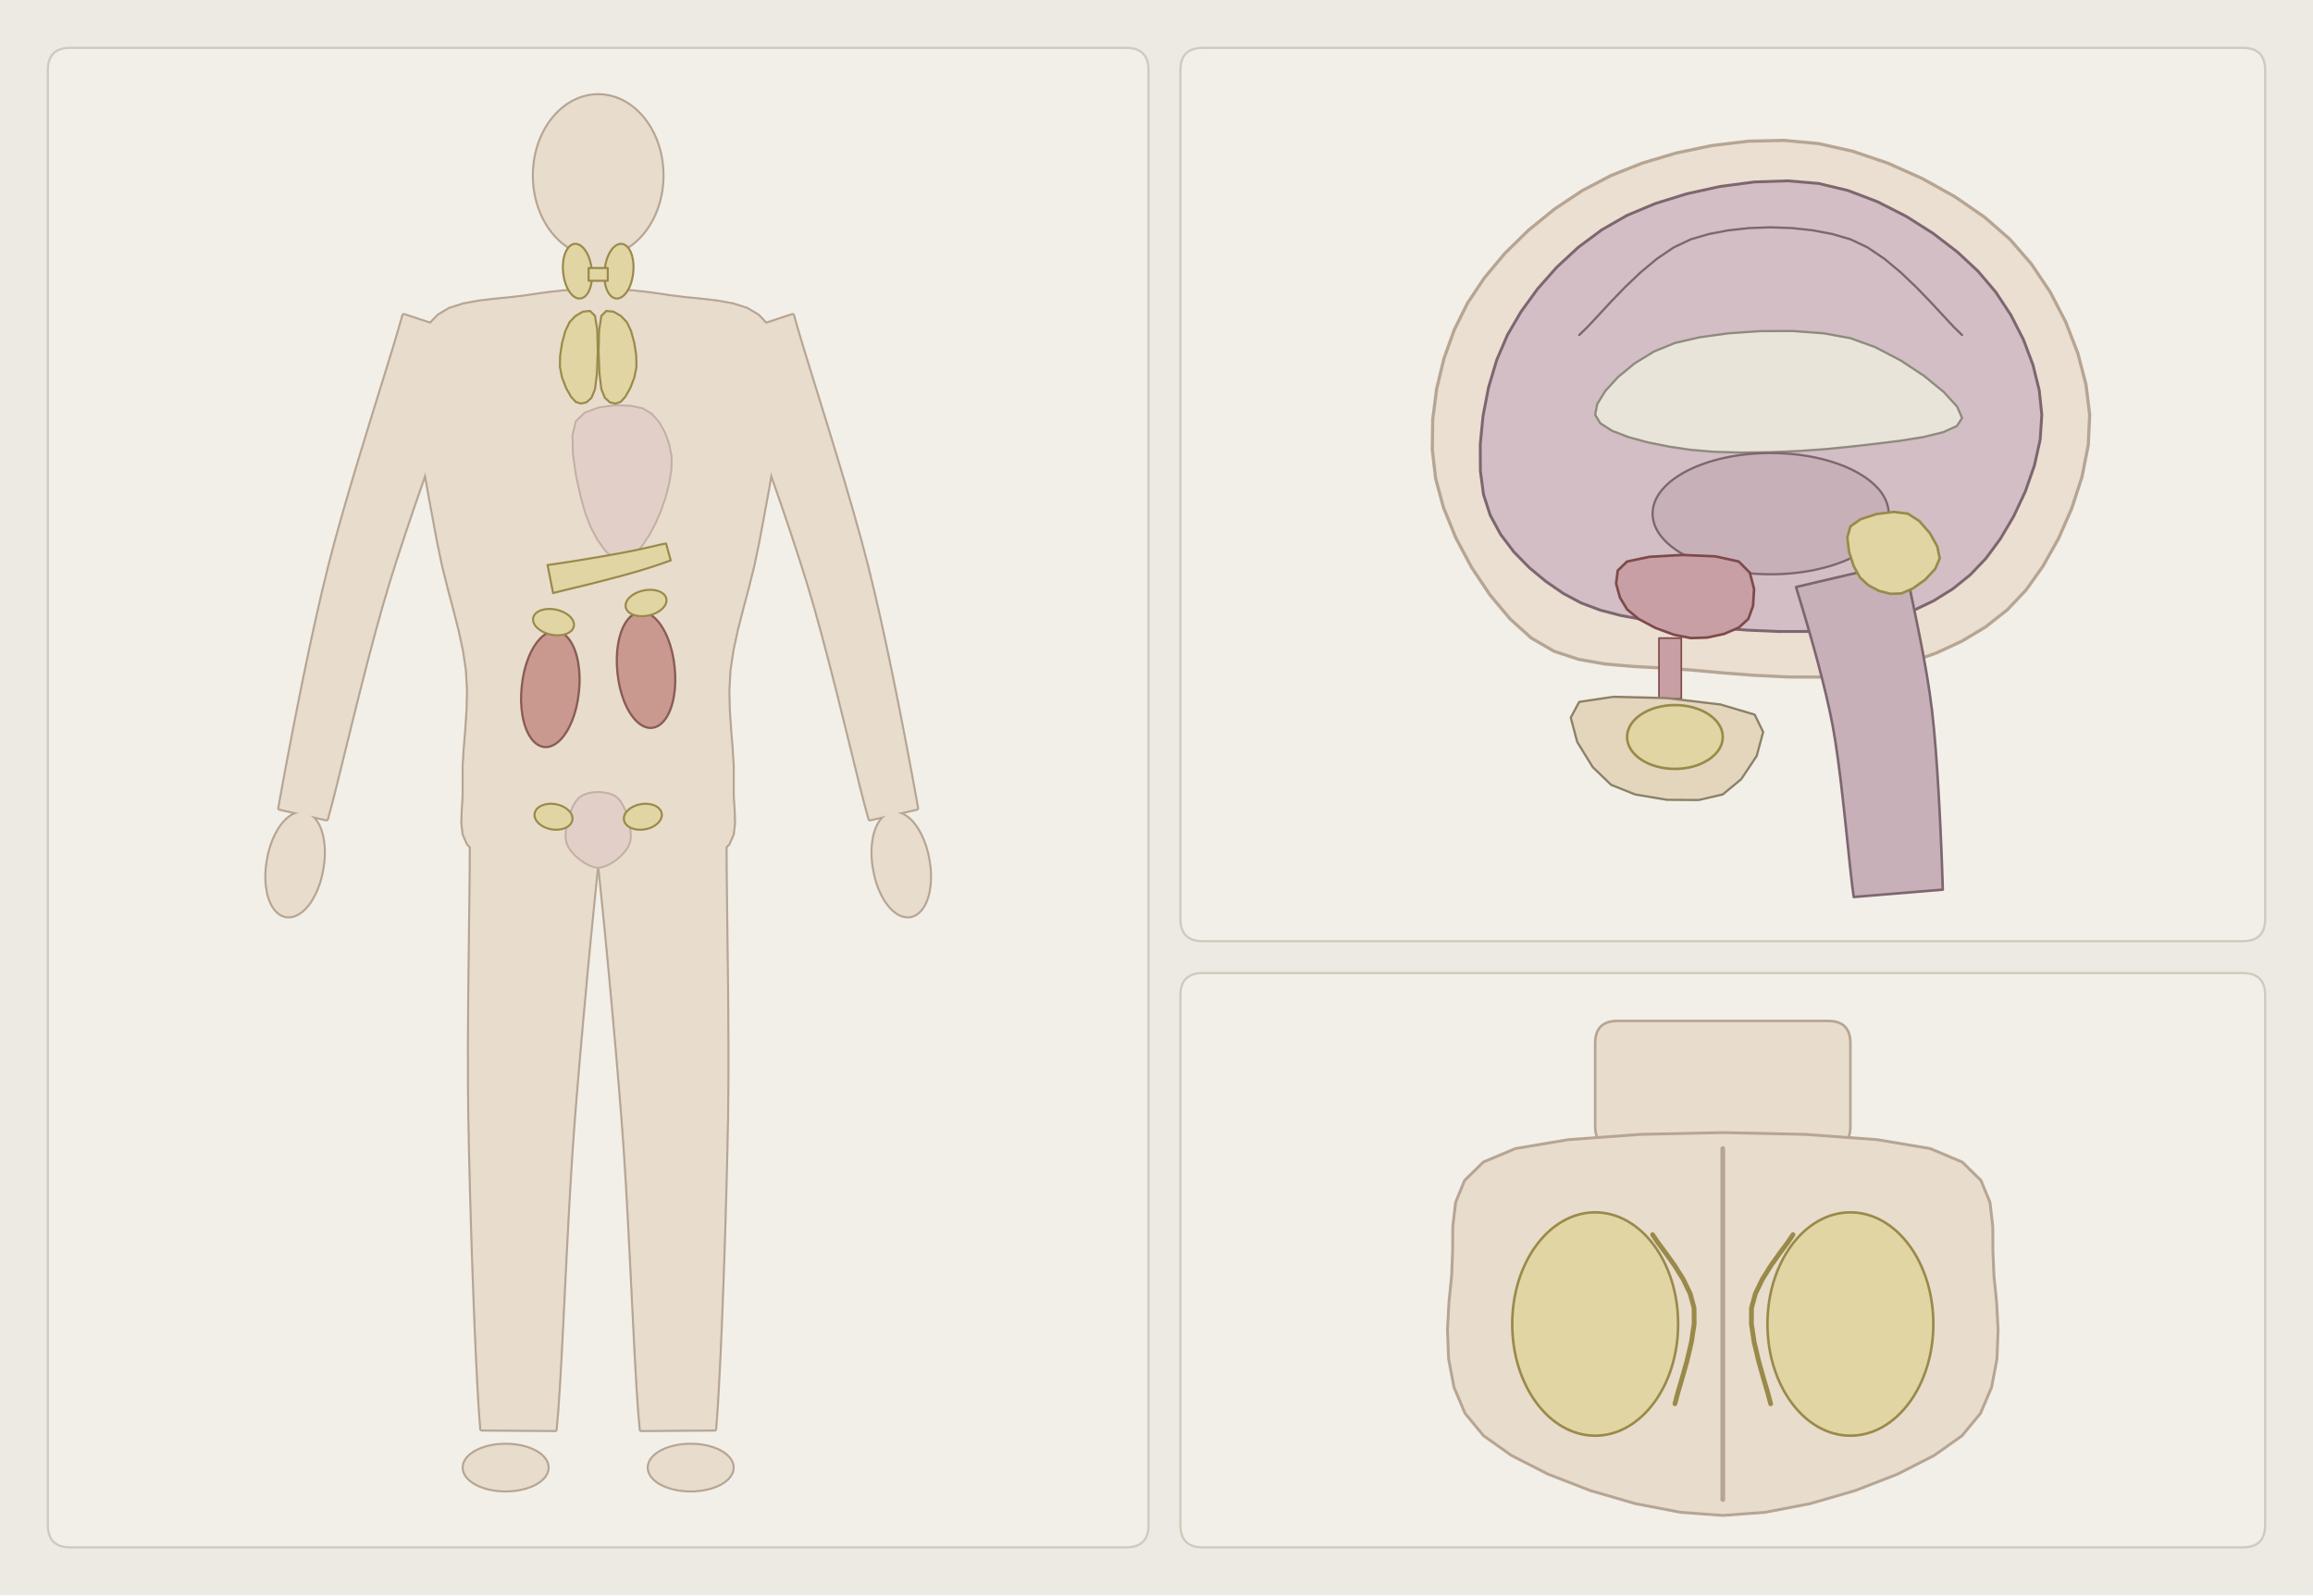
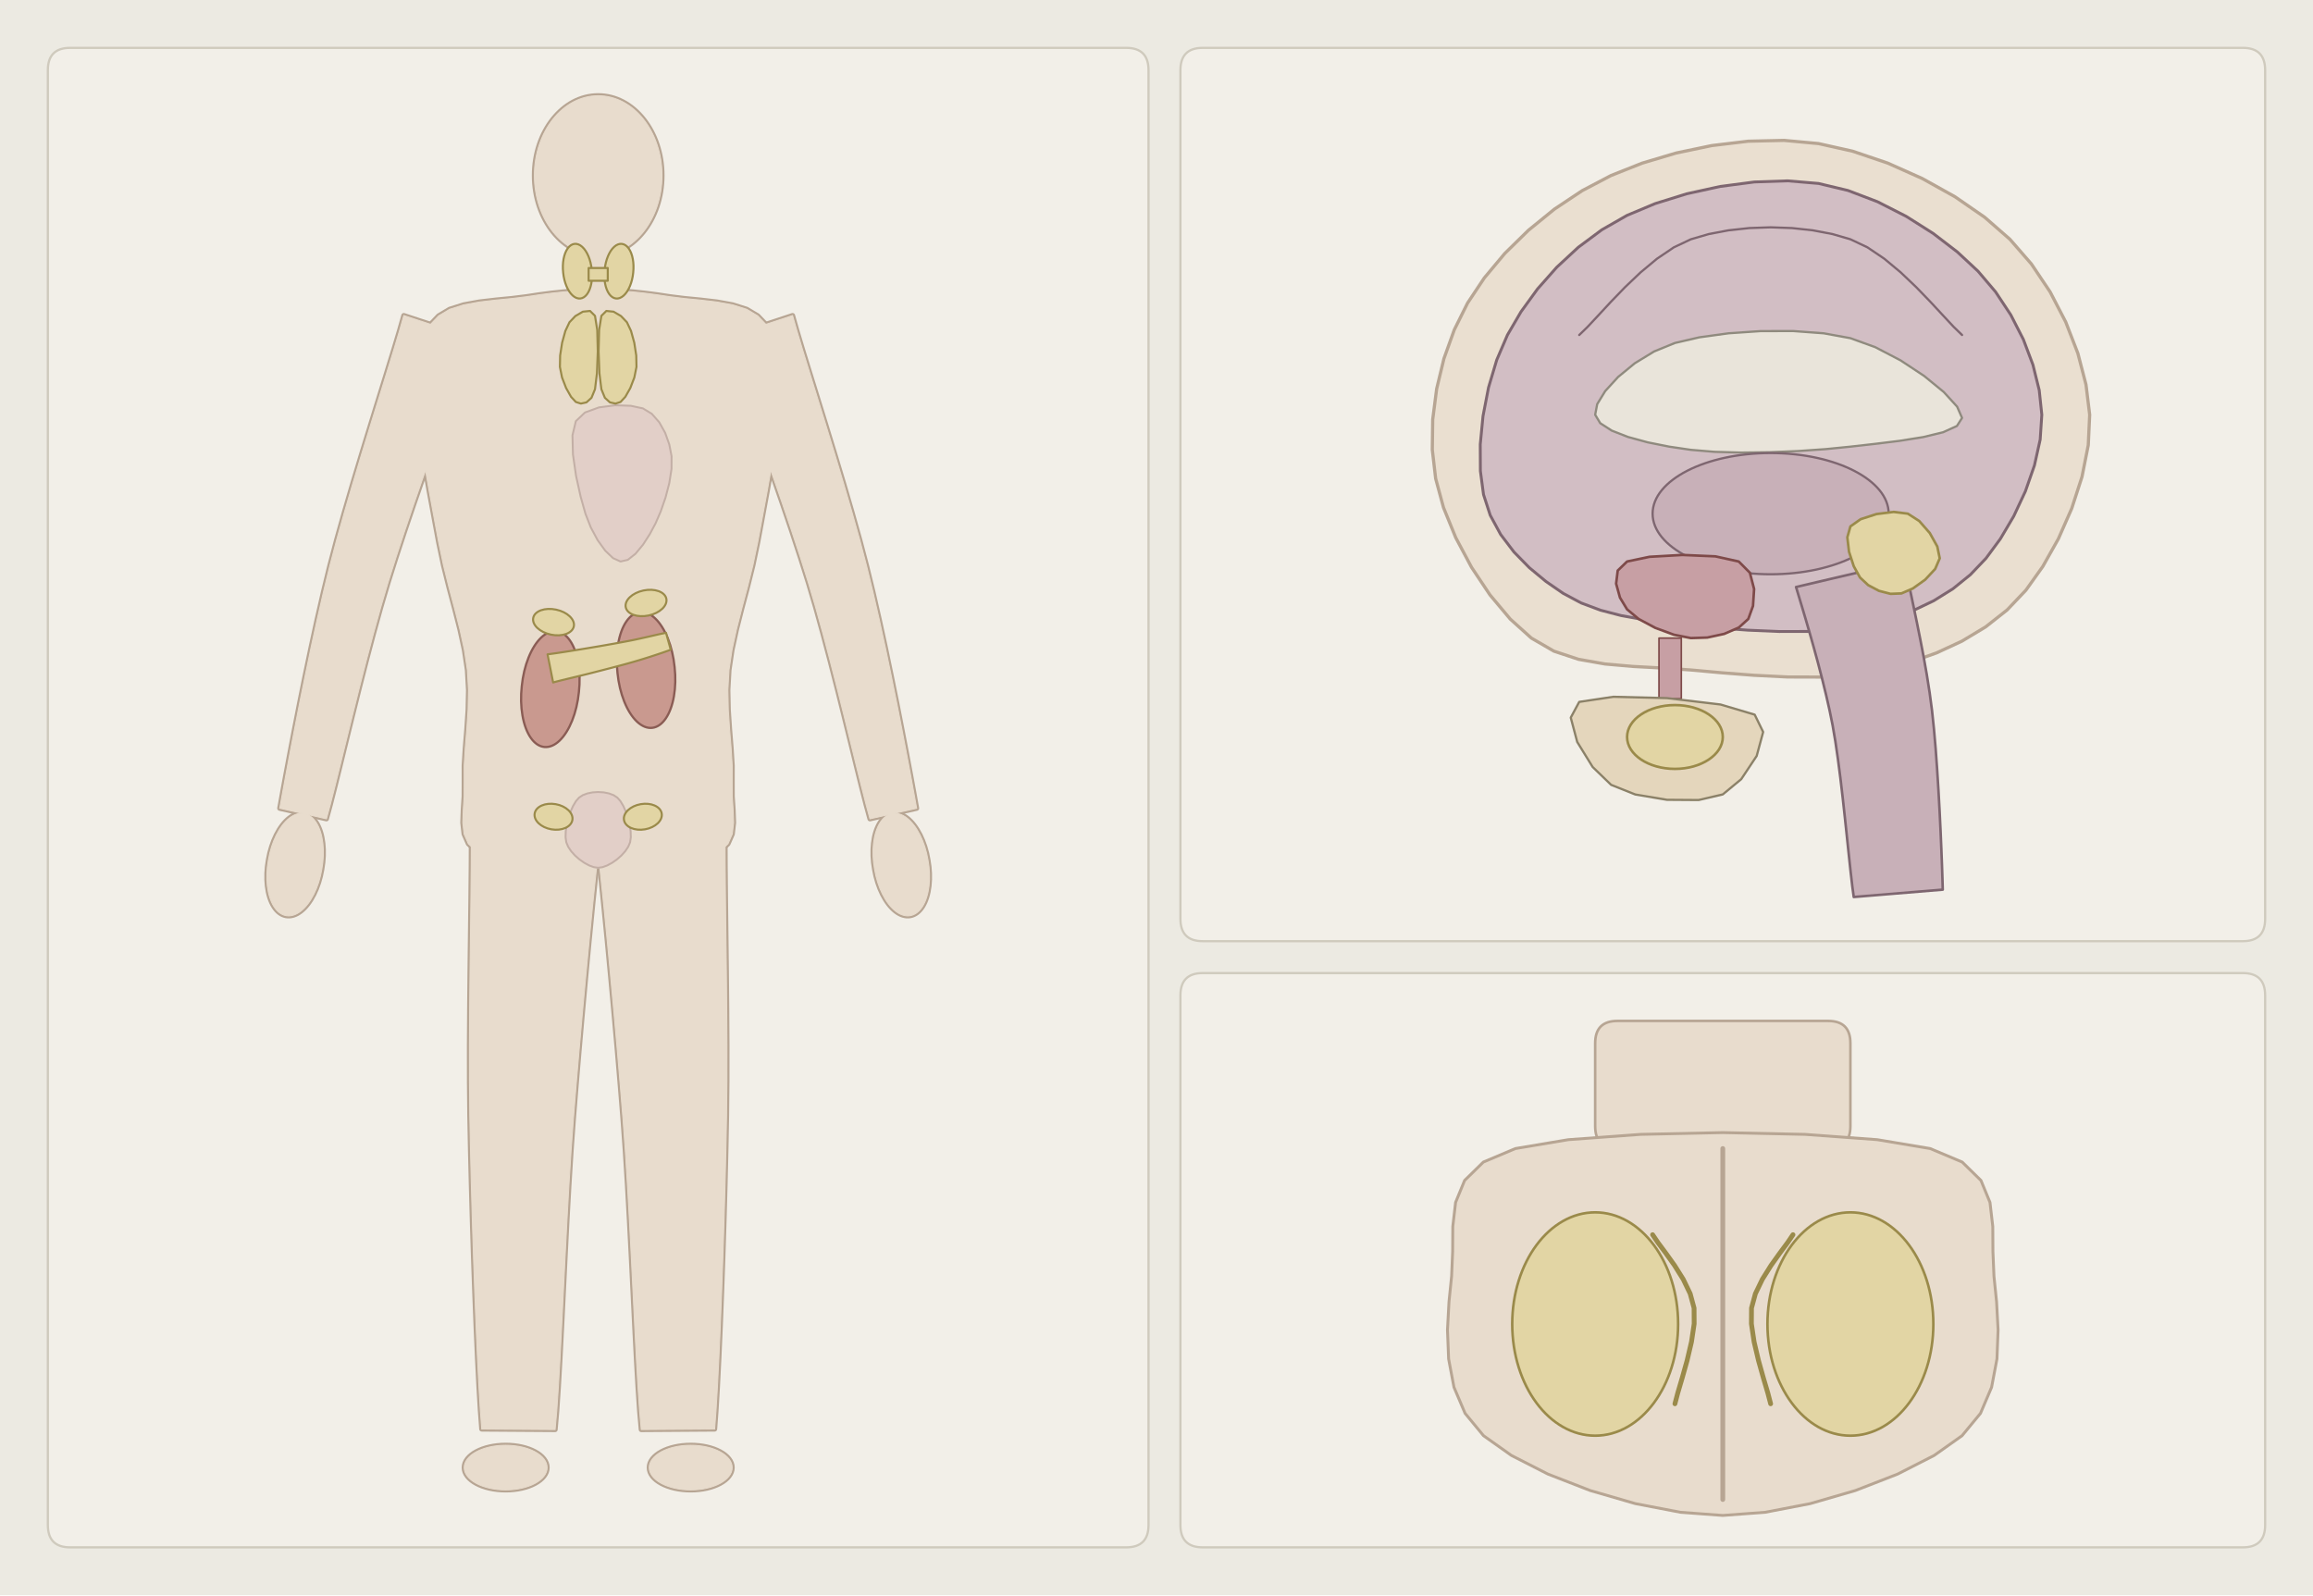
<svg xmlns="http://www.w3.org/2000/svg" viewBox="0 0 1450 1000" width="1450" height="1000">
  <rect width="1450" height="1000" fill="#ECEAE2" />
  <path d="M44 30H706Q720 30 720 44V956Q720 970 706 970H44Q30 970 30 956V44Q30 30 44 30Z" fill="#F2EFE8" stroke="#CFCABD" stroke-width="1.4" />
  <path d="M754 30H1406Q1420 30 1420 44V576Q1420 590 1406 590H754Q740 590 740 576V44Q740 30 754 30Z" fill="#F2EFE8" stroke="#CFCABD" stroke-width="1.4" />
  <path d="M754 610H1406Q1420 610 1420 624V956Q1420 970 1406 970H754Q740 970 740 956V624Q740 610 754 610Z" fill="#F2EFE8" stroke="#CFCABD" stroke-width="1.4" />
  <g transform="translate(375 60) scale(1)">
    <g fill="#B7A593" stroke="#B7A593" stroke-width="3.2" stroke-linejoin="round">
      <path d="M-40 50A40 50 0 1 0 40 50A40 50 0 1 0 -40 50Z" />
      <path d="M-18 90L-18 93.2L-18 97.6L-18 102.9L-18 108.8L-18 115L-18 121.2L-18 127.1L-18 132.4L-18 136.8L-18 140L18 140L18 136.8L18 132.4L18 127.1L18 121.2L18 115L18 108.8L18 102.9L18 97.6L18 93.2L18 90Z" />
      <path d="M0 122L7.38 122.11L14.63 122.44L21.88 123L29.26 123.78L36.92 124.78L45 126L54.06 127.13L64.11 128.11L74.44 129.31L84.33 131.11L93.09 133.88L100 138L105.03 143.25L108.74 149.3L111.31 156.31L112.93 164.48L113.76 173.98L114 185L113.33 198.23L111.56 213.67L109 230.44L106 247.67L102.89 264.48L100 280L97 294.32L93.56 308.15L90 321.56L86.67 334.63L83.89 347.42L82 360L81.29 372.55L81.56 385.04L82.38 397.25L83.33 408.96L84.01 419.95L84 430L84.03 439.23L84.59 447.85L84.88 455.75L84.07 462.81L81.38 468.94L76 474L67.27 477.87L55.7 480.59L42.25 482.38L27.85 483.41L13.45 483.88L0 484L-13.45 483.88L-27.85 483.41L-42.25 482.38L-55.7 480.59L-67.27 477.87L-76 474L-81.38 468.94L-84.07 462.81L-84.87 455.75L-84.59 447.85L-84.03 439.23L-84 430L-84.01 419.95L-83.33 408.96L-82.37 397.25L-81.56 385.04L-81.29 372.55L-82 360L-83.89 347.42L-86.67 334.63L-90 321.56L-93.56 308.15L-97 294.32L-100 280L-102.89 264.48L-106 247.67L-109 230.44L-111.56 213.67L-113.33 198.23L-114 185L-113.76 173.98L-112.93 164.48L-111.31 156.31L-108.74 149.3L-105.03 143.25L-100 138L-93.09 133.88L-84.33 131.11L-74.44 129.31L-64.11 128.11L-54.06 127.13L-45 126L-36.92 124.78L-29.26 123.78L-21.87 123L-14.63 122.44L-7.38 122.11Z" />
      <path d="M-121.85 137.81L-124.49 147.11L-128.08 159.08L-132.46 173.3L-137.41 189.28L-142.74 206.51L-148.26 224.52L-153.77 242.84L-159.07 260.98L-163.98 278.49L-168.3 294.9L-172.26 311.19L-176.19 328.36L-180.03 346L-183.72 363.68L-187.22 380.98L-190.45 397.48L-193.37 412.73L-195.92 426.31L-198.02 437.75L-199.63 446.69L-170.37 453.31L-167.95 444.44L-165.04 433.05L-161.72 419.63L-158.03 404.6L-154.03 388.39L-149.8 371.44L-145.38 354.19L-140.85 337.08L-136.27 320.56L-131.7 305.1L-126.78 289.52L-121.25 272.7L-115.29 255.13L-109.1 237.32L-102.88 219.74L-96.83 202.88L-91.14 187.23L-86 173.24L-81.6 161.38L-78.15 152.19Z" />
      <path d="M-206.74 479.05A17 32 10 1 0 -173.26 484.95A17 32 10 1 0 -206.74 479.05Z" />
      <path d="M-79.94 437.78L-79.62 449.68L-79.52 465.01L-79.6 483.22L-79.8 503.67L-80.07 525.74L-80.35 548.81L-80.58 572.28L-80.72 595.53L-80.7 617.98L-80.49 639.02L-80.08 659.94L-79.54 682.1L-78.9 704.92L-78.17 727.86L-77.37 750.34L-76.53 771.79L-75.65 791.64L-74.76 809.32L-73.87 824.23L-73 835.84L-27 836.16L-25.97 824.49L-24.96 809.5L-23.95 791.82L-22.93 772.02L-21.88 750.66L-20.77 728.33L-19.6 705.61L-18.35 683.08L-16.99 661.34L-15.51 640.98L-13.85 620.54L-11.99 598.58L-9.96 575.71L-7.84 552.57L-5.68 529.76L-3.52 507.92L-1.43 487.63L0.55 469.52L2.36 454.16L3.94 442.22Z" />
      <path d="M-84 860A26 14 0 1 0 -32 860A26 14 0 1 0 -84 860Z" />
      <path d="M78.15 152.19L81.6 161.38L86 173.24L91.14 187.23L96.83 202.88L102.88 219.74L109.1 237.32L115.29 255.13L121.25 272.7L126.78 289.52L131.7 305.1L136.27 320.56L140.85 337.08L145.38 354.19L149.8 371.44L154.03 388.39L158.03 404.6L161.72 419.63L165.04 433.05L167.95 444.44L170.37 453.31L199.63 446.69L198.02 437.75L195.92 426.31L193.37 412.73L190.45 397.48L187.22 380.98L183.72 363.68L180.03 346L176.19 328.36L172.26 311.19L168.3 294.9L163.98 278.49L159.07 260.98L153.77 242.84L148.26 224.52L142.74 206.51L137.41 189.28L132.46 173.3L128.08 159.08L124.49 147.11L121.85 137.81Z" />
      <path d="M173.26 484.95A17 32 -10 1 0 206.74 479.05A17 32 -10 1 0 173.26 484.95Z" />
      <path d="M-3.94 442.22L-2.36 454.16L-0.55 469.52L1.43 487.63L3.52 507.92L5.68 529.76L7.84 552.57L9.96 575.71L11.99 598.58L13.85 620.54L15.51 640.98L16.99 661.34L18.35 683.08L19.6 705.61L20.77 728.33L21.88 750.66L22.93 772.02L23.95 791.82L24.96 809.5L25.97 824.49L27 836.16L73 835.84L73.87 824.23L74.76 809.32L75.65 791.64L76.53 771.79L77.37 750.34L78.17 727.86L78.9 704.92L79.54 682.1L80.08 659.94L80.49 639.02L80.7 617.98L80.72 595.53L80.58 572.28L80.35 548.81L80.07 525.74L79.8 503.67L79.6 483.22L79.52 465.01L79.62 449.68L79.94 437.78Z" />
      <path d="M32 860A26 14 0 1 0 84 860A26 14 0 1 0 32 860Z" />
    </g>
    <g fill="#E8DCCD" stroke="#E8DCCD" stroke-width="0.6">
      <path d="M-40 50A40 50 0 1 0 40 50A40 50 0 1 0 -40 50Z" />
      <path d="M-18 90L-18 93.2L-18 97.6L-18 102.9L-18 108.8L-18 115L-18 121.2L-18 127.1L-18 132.4L-18 136.8L-18 140L18 140L18 136.8L18 132.4L18 127.1L18 121.2L18 115L18 108.8L18 102.9L18 97.6L18 93.2L18 90Z" />
      <path d="M0 122L7.38 122.11L14.63 122.44L21.88 123L29.26 123.78L36.92 124.78L45 126L54.06 127.13L64.11 128.11L74.44 129.31L84.33 131.11L93.09 133.88L100 138L105.03 143.25L108.74 149.3L111.31 156.31L112.93 164.48L113.76 173.98L114 185L113.33 198.23L111.56 213.67L109 230.44L106 247.67L102.89 264.48L100 280L97 294.32L93.56 308.15L90 321.56L86.67 334.63L83.89 347.42L82 360L81.29 372.55L81.56 385.04L82.38 397.25L83.33 408.96L84.01 419.95L84 430L84.03 439.23L84.59 447.85L84.88 455.75L84.07 462.81L81.38 468.94L76 474L67.27 477.87L55.7 480.59L42.25 482.38L27.85 483.41L13.45 483.88L0 484L-13.45 483.88L-27.85 483.41L-42.25 482.38L-55.7 480.59L-67.27 477.87L-76 474L-81.38 468.94L-84.07 462.81L-84.87 455.75L-84.59 447.85L-84.03 439.23L-84 430L-84.01 419.95L-83.33 408.96L-82.37 397.25L-81.56 385.04L-81.29 372.55L-82 360L-83.89 347.42L-86.67 334.63L-90 321.56L-93.56 308.15L-97 294.32L-100 280L-102.89 264.48L-106 247.67L-109 230.44L-111.56 213.67L-113.33 198.23L-114 185L-113.76 173.98L-112.93 164.48L-111.31 156.31L-108.74 149.3L-105.03 143.25L-100 138L-93.09 133.88L-84.33 131.11L-74.44 129.31L-64.11 128.11L-54.06 127.13L-45 126L-36.92 124.78L-29.26 123.78L-21.87 123L-14.63 122.44L-7.38 122.11Z" />
      <path d="M-121.85 137.81L-124.49 147.11L-128.08 159.08L-132.46 173.3L-137.41 189.28L-142.74 206.51L-148.26 224.52L-153.77 242.84L-159.07 260.98L-163.98 278.49L-168.3 294.9L-172.26 311.19L-176.19 328.36L-180.03 346L-183.72 363.68L-187.22 380.98L-190.45 397.48L-193.37 412.73L-195.92 426.31L-198.02 437.75L-199.63 446.69L-170.37 453.31L-167.95 444.44L-165.04 433.05L-161.72 419.63L-158.03 404.6L-154.03 388.39L-149.8 371.44L-145.38 354.19L-140.85 337.08L-136.27 320.56L-131.7 305.1L-126.78 289.52L-121.25 272.7L-115.29 255.13L-109.1 237.32L-102.88 219.74L-96.83 202.88L-91.14 187.23L-86 173.24L-81.6 161.38L-78.15 152.19Z" />
      <path d="M-206.74 479.05A17 32 10 1 0 -173.26 484.95A17 32 10 1 0 -206.74 479.05Z" />
      <path d="M-79.94 437.78L-79.62 449.68L-79.52 465.01L-79.6 483.22L-79.8 503.67L-80.07 525.74L-80.35 548.81L-80.58 572.28L-80.72 595.53L-80.7 617.98L-80.49 639.02L-80.08 659.94L-79.54 682.1L-78.9 704.92L-78.17 727.86L-77.37 750.34L-76.53 771.79L-75.65 791.64L-74.76 809.32L-73.87 824.23L-73 835.84L-27 836.16L-25.97 824.49L-24.96 809.5L-23.95 791.82L-22.93 772.02L-21.88 750.66L-20.77 728.33L-19.6 705.61L-18.35 683.08L-16.99 661.34L-15.51 640.98L-13.85 620.54L-11.99 598.58L-9.96 575.71L-7.84 552.57L-5.68 529.76L-3.52 507.92L-1.43 487.63L0.55 469.52L2.36 454.16L3.94 442.22Z" />
      <path d="M-84 860A26 14 0 1 0 -32 860A26 14 0 1 0 -84 860Z" />
      <path d="M78.15 152.19L81.6 161.38L86 173.24L91.14 187.23L96.83 202.88L102.88 219.74L109.1 237.32L115.29 255.13L121.25 272.7L126.78 289.52L131.7 305.1L136.27 320.56L140.85 337.08L145.38 354.19L149.8 371.44L154.03 388.39L158.03 404.6L161.72 419.63L165.04 433.05L167.95 444.44L170.37 453.31L199.63 446.69L198.02 437.75L195.92 426.31L193.37 412.73L190.45 397.48L187.22 380.98L183.72 363.68L180.03 346L176.19 328.36L172.26 311.19L168.3 294.9L163.98 278.49L159.07 260.98L153.77 242.84L148.26 224.52L142.74 206.51L137.41 189.28L132.46 173.3L128.08 159.08L124.49 147.11L121.85 137.81Z" />
      <path d="M173.26 484.95A17 32 -10 1 0 206.74 479.05A17 32 -10 1 0 173.26 484.95Z" />
      <path d="M-3.94 442.22L-2.36 454.16L-0.55 469.52L1.43 487.63L3.52 507.92L5.68 529.76L7.84 552.57L9.96 575.71L11.99 598.58L13.85 620.54L15.51 640.98L16.99 661.34L18.35 683.08L19.6 705.61L20.77 728.33L21.88 750.66L22.93 772.02L23.95 791.82L24.96 809.5L25.97 824.49L27 836.16L73 835.84L73.87 824.23L74.76 809.32L75.65 791.64L76.53 771.79L77.37 750.34L78.17 727.86L78.9 704.92L79.54 682.1L80.08 659.94L80.49 639.02L80.7 617.98L80.72 595.53L80.58 572.28L80.35 548.81L80.07 525.74L79.8 503.67L79.6 483.22L79.52 465.01L79.62 449.68L79.94 437.78Z" />
      <path d="M32 860A26 14 0 1 0 84 860A26 14 0 1 0 32 860Z" />
    </g>
    <path d="M-14 204L-8.29 198.59L0.5 195.38L10.62 194.06L20.37 194.37L28 196L33.58 199.38L38.27 204.69L41.97 211.31L44.58 218.62L46 226L45.98 233.92L44.59 242.8L42.21 251.92L39.22 260.56L36 268L32.37 274.82L28.06 281.49L23.38 287.15L18.59 290.94L14 292L9.34 289.9L4.43 285.23L-0.35 278.61L-4.62 270.66L-8 262L-10.99 251.39L-13.86 238.42L-15.82 224.94L-16.13 212.85Z" fill="#E2CFC8" stroke="#C3AFA6" stroke-width="1.2" stroke-linejoin="round" />
    <path d="M-47.9 370.12A18 36 6 1 0 -12.1 373.88A18 36 6 1 0 -47.9 370.12Z" fill="#C9998F" stroke="#8A5C54" stroke-width="1.4" stroke-linejoin="round" />
    <path d="M12.1 361.88A18 36 -6 1 0 47.9 358.12A18 36 -6 1 0 12.1 361.88Z" fill="#C9998F" stroke="#8A5C54" stroke-width="1.4" stroke-linejoin="round" />
    <path d="M-12 440L-9.66 438.47L-6.75 437.38L-3.47 436.72L0 436.5L3.47 436.72L6.75 437.38L9.66 438.47L12 440L13.96 442.24L15.78 445.31L17.4 448.98L18.75 453L19.75 457.15L20.34 461.19L20.45 464.88L20 468L18.84 470.79L16.97 473.59L14.55 476.29L11.75 478.75L8.73 480.87L5.66 482.53L2.69 483.61L0 484L-2.69 483.61L-5.66 482.53L-8.73 480.87L-11.75 478.75L-14.55 476.29L-16.97 473.59L-18.84 470.79L-20 468L-20.45 464.88L-20.34 461.19L-19.75 457.15L-18.75 453L-17.4 448.98L-15.78 445.31L-13.96 442.24Z" fill="#E2CFC8" stroke="#C3AFA6" stroke-width="1.2" stroke-linejoin="round" />
-     <path d="M-28.25 311.83L-26.8 311.42L-24.95 310.94L-22.74 310.39L-20.25 309.78L-17.56 309.13L-14.73 308.45L-11.82 307.75L-8.92 307.05L-6.08 306.35L-3.39 305.67L-0.76 304.99L1.94 304.3L4.68 303.59L7.46 302.87L10.24 302.14L13.02 301.41L15.76 300.67L18.45 299.94L21.06 299.2L23.59 298.47L26.12 297.72L28.71 296.92L31.31 296.11L33.86 295.29L36.33 294.48L38.64 293.71L40.77 292.99L42.65 292.33L44.23 291.77L45.47 291.3L42.53 280.7L41.2 280.95L39.53 281.3L37.58 281.73L35.4 282.23L33.05 282.77L30.57 283.34L28.01 283.91L25.43 284.48L22.88 285.03L20.41 285.53L17.92 286.01L15.33 286.49L12.65 286.99L9.91 287.49L7.13 287.98L4.33 288.47L1.54 288.96L-1.23 289.43L-3.96 289.89L-6.61 290.33L-9.3 290.78L-12.14 291.24L-15.05 291.71L-17.96 292.17L-20.82 292.62L-23.54 293.03L-26.06 293.41L-28.32 293.73L-30.24 293.99L-31.75 294.17Z" fill="#E2D5A4" stroke="#9A8A4A" stroke-width="1.3" stroke-linejoin="round" />
+     <path d="M-28.25 367.83L-26.8 367.42L-24.95 366.94L-22.74 366.39L-20.25 365.78L-17.56 365.13L-14.73 364.45L-11.82 363.75L-8.92 363.05L-6.08 362.35L-3.39 361.67L-0.76 360.99L1.94 360.3L4.68 359.59L7.46 358.87L10.24 358.14L13.02 357.41L15.76 356.67L18.45 355.94L21.06 355.2L23.59 354.47L26.12 353.72L28.71 352.92L31.31 352.11L33.86 351.29L36.33 350.48L38.64 349.71L40.77 348.99L42.65 348.33L44.23 347.77L45.47 347.3L42.53 336.7L41.2 336.95L39.53 337.3L37.58 337.73L35.4 338.23L33.05 338.77L30.57 339.34L28.01 339.91L25.43 340.48L22.88 341.03L20.41 341.53L17.92 342.01L15.33 342.49L12.65 342.99L9.91 343.49L7.13 343.98L4.33 344.47L1.54 344.96L-1.23 345.43L-3.96 345.89L-6.61 346.33L-9.3 346.78L-12.14 347.24L-15.05 347.71L-17.96 348.17L-20.82 348.62L-23.54 349.03L-26.06 349.41L-28.32 349.73L-30.24 349.99L-31.75 350.17Z" fill="#E2D5A4" stroke="#9A8A4A" stroke-width="1.3" stroke-linejoin="round" />
    <path d="M-40.72 327.3A13 8 12 1 0 -15.28 332.7A13 8 12 1 0 -40.72 327.3Z" fill="#E2D5A4" stroke="#9A8A4A" stroke-width="1.3" stroke-linejoin="round" />
    <path d="M17.28 320.7A13 8 -12 1 0 42.72 315.3A13 8 -12 1 0 17.28 320.7Z" fill="#E2D5A4" stroke="#9A8A4A" stroke-width="1.3" stroke-linejoin="round" />
    <path d="M-18 142L-14.33 138.14L-9.62 135.38L-5.11 134.92L-2 138L-0.59 146.88L-0.25 160.25L-0.78 174L-2 184L-4.2 189.38L-7.37 192.25L-10.86 193L-14 192L-17.02 188.75L-20.12 183.25L-22.67 176.63L-24 170L-23.86 162.86L-22.62 154.88L-20.58 147.45Z" fill="#E2D5A4" stroke="#9A8A4A" stroke-width="1.3" stroke-linejoin="round" />
    <path d="M18 142L14.33 138.14L9.63 135.38L5.11 134.92L2 138L0.59 146.88L0.25 160.25L0.78 174L2 184L4.2 189.38L7.38 192.25L10.86 193L14 192L17.02 188.75L20.13 183.25L22.67 176.63L24 170L23.86 162.86L22.63 154.88L20.58 147.45Z" fill="#E2D5A4" stroke="#9A8A4A" stroke-width="1.3" stroke-linejoin="round" />
    <path d="M-21.95 110.94A9 17 -6 1 0 -4.05 109.06A9 17 -6 1 0 -21.95 110.94Z" fill="#E2D5A4" stroke="#9A8A4A" stroke-width="1.3" stroke-linejoin="round" />
    <path d="M4.05 109.06A9 17 6 1 0 21.95 110.94A9 17 6 1 0 4.05 109.06Z" fill="#E2D5A4" stroke="#9A8A4A" stroke-width="1.3" stroke-linejoin="round" />
    <path d="M-6 108L6 108L6 116L-6 116Z" fill="#E2D5A4" stroke="#9A8A4A" stroke-width="1.3" stroke-linejoin="round" />
    <path d="M-39.82 449.92A12 8 10 1 0 -16.18 454.08A12 8 10 1 0 -39.82 449.92Z" fill="#E2D5A4" stroke="#9A8A4A" stroke-width="1.3" stroke-linejoin="round" />
    <path d="M16.18 454.08A12 8 -10 1 0 39.82 449.92A12 8 -10 1 0 16.18 454.08Z" fill="#E2D5A4" stroke="#9A8A4A" stroke-width="1.3" stroke-linejoin="round" />
  </g>
  <path d="M900 300L897.89 281.9L898.15 262.96L900.63 243.75L905.19 224.81L911.69 206.71L920 190L930.49 174.24L943.33 158.89L958.13 144.38L974.44 131.11L991.88 119.51L1010 110L1029.47 102.27L1050.74 95.93L1073.13 91.25L1095.93 88.52L1118.45 88.01L1140 90L1161.39 94.79L1183.33 102.22L1205 111.88L1225.56 123.33L1244.17 136.18L1260 150L1273.43 165.44L1285.19 182.96L1295 201.88L1302.59 221.48L1307.69 241.09L1310 260L1309.12 279.03L1305.19 298.89L1298.75 318.75L1290.37 337.78L1280.6 355.14L1270 370L1258.24 382.38L1244.81 392.96L1230 401.88L1214.07 409.26L1197.31 415.25L1180 420L1161.5 423.13L1141.48 424.44L1120.63 424.38L1099.63 423.33L1079.19 421.74L1060 420L1041.71 418.75L1023.7 417.78L1006.25 416.25L989.63 413.33L974.12 408.19L960 400L946.76 388.08L934.07 372.96L922.5 355.63L912.59 337.04L904.91 318.17Z" fill="#EADFD0" stroke="#B7A593" stroke-width="2" stroke-linejoin="round" />
  <path d="M930 310L928.04 295.24L927.96 278.56L929.69 260.81L933.15 242.89L938.28 225.66L945 210L953.51 195.42L963.89 181.11L975.94 167.5L989.44 155L1004.2 144.03L1020 135L1037.63 127.62L1057.41 121.48L1078.44 116.88L1099.81 114.07L1120.64 113.36L1140 115L1158.52 119.42L1177.04 126.48L1195 135.63L1211.85 146.3L1227.04 157.94L1240 170L1251.01 182.97L1260.56 197.41L1268.44 212.81L1274.44 228.7L1278.37 244.59L1280 260L1278.97 275.56L1275.37 291.78L1269.69 308L1262.41 323.56L1254.02 337.78L1245 350L1235.22 360.26L1224.26 369.11L1212.19 376.63L1199.07 382.89L1184.99 387.99L1170 392L1153.34 394.66L1134.81 395.85L1115.31 395.88L1095.74 395.04L1077 393.64L1060 392L1044.58 390.31L1030 388.37L1016.25 385.88L1003.33 382.52L991.25 378L980 372L969.18 364.54L958.7 355.85L949.06 346L940.74 335.04L934.22 323.02Z" fill="#D2BEC4" stroke="#7E6670" stroke-width="1.8" stroke-linejoin="round" />
  <path d="M990 210L995.2 204.96L1001.88 197.81L1009.8 189.26L1018.75 180L1028.48 170.74L1038.75 162.19L1049.34 155.04L1060 150L1071.27 146.72L1083.59 144.38L1096.62 142.97L1110 142.5L1123.38 142.97L1136.41 144.38L1148.73 146.72L1160 150L1170.66 155.04L1181.25 162.19L1191.52 170.74L1201.25 180L1210.2 189.26L1218.13 197.81L1224.8 204.96L1230 210" fill="none" stroke="#7E6670" stroke-width="1.4" stroke-linecap="round" stroke-linejoin="round" />
  <path d="M1000 260L1001.27 253.34L1006.3 245.15L1014.38 236.31L1024.81 227.74L1036.92 220.34L1050 215L1065.32 211.46L1083.7 208.93L1103.75 207.56L1124.07 207.52L1143.29 208.95L1160 212L1175.6 217.64L1191.48 225.93L1206.25 235.69L1218.52 245.74L1226.9 254.91L1230 262L1226.78 267.04L1218.15 270.96L1205.63 274L1190.74 276.37L1175.02 278.3L1160 280L1144.61 281.54L1127.41 282.74L1109.38 283.5L1091.48 283.7L1074.7 283.24L1060 282L1046.41 279.99L1032.96 277.3L1020.63 273.94L1010.37 269.93L1003.17 265.28Z" fill="#E9E4DA" stroke="#8F8A7E" stroke-width="1.4" stroke-linejoin="round" />
  <path d="M1036 322A74 38 0 1 0 1184 322A74 38 0 1 0 1036 322Z" fill="#C8B0B8" stroke="#7E6670" stroke-width="1.4" stroke-linejoin="round" />
  <path d="M1125.92 367.99L1127.55 373.4L1129.6 380.21L1131.91 387.99L1134.42 396.6L1137.04 405.88L1139.7 415.61L1142.29 425.59L1144.74 435.58L1146.96 445.35L1148.85 454.67L1150.54 464.54L1152.17 475.76L1153.74 487.86L1155.21 500.41L1156.59 512.99L1157.88 525.17L1159.08 536.59L1160.18 546.84L1161.19 555.58L1162.1 562.31L1217.9 557.69L1217.71 551.15L1217.42 542.6L1217.02 532.32L1216.52 520.75L1215.91 508.26L1215.19 495.27L1214.36 482.13L1213.43 469.2L1212.36 456.83L1211.15 445.33L1209.67 434.22L1207.9 422.98L1205.92 411.8L1203.82 400.87L1201.71 390.37L1199.66 380.52L1197.78 371.52L1196.16 363.63L1194.92 357.13L1194.08 352.01Z" fill="#C8B0B8" stroke="#7E6670" stroke-width="1.6" stroke-linejoin="round" />
  <path d="M1020 352L1034.08 349.05L1054.63 347.88L1075.36 348.77L1090 352L1096.98 359.03L1099.63 369.25L1098.95 379.84L1096 388L1090.05 393.39L1080.88 397.38L1070.27 399.67L1060 400L1049.34 397.89L1037.75 393.63L1027.28 388.05L1020 382L1015.55 374.64L1013.13 365.88L1014.14 357.67Z" fill="#C79FA4" stroke="#7E4A49" stroke-width="1.6" stroke-linejoin="round" />
  <path d="M1040 400L1054 400L1054 438L1040 438Z" fill="#C79FA4" stroke="#7E4A49" stroke-width="1" stroke-linejoin="round" />
  <path d="M990 440L984.69 449.86L988.75 465.13L998.44 480.83L1010 492L1025.16 498.05L1045 501.38L1064.84 501.52L1080 498L1091.56 488.45L1101.25 473.88L1105.31 458.86L1100 448L1078.59 441.64L1045 437.63L1011.41 436.8Z" fill="#E4D6BC" stroke="#8B8168" stroke-width="1.4" stroke-linejoin="round" />
  <path d="M1020 462A30 20 0 1 0 1080 462A30 20 0 1 0 1020 462Z" fill="#E2D5A4" stroke="#9A8A4A" stroke-width="1.6" stroke-linejoin="round" />
  <path d="M1160 330L1166.42 325.47L1176.38 322.25L1187.14 320.91L1196 322L1203.16 326.61L1209.75 334.13L1214.47 342.58L1216 350L1213.14 356.67L1206.88 363.38L1199.17 368.89L1192 372L1185.17 372.27L1177.88 370.38L1171.14 366.8L1166 362L1162.11 354.98L1159.13 345.88L1158.08 336.83Z" fill="#E2D5A4" stroke="#9A8A4A" stroke-width="1.6" stroke-linejoin="round" />
  <path d="M1014 640H1146Q1160 640 1160 654V706Q1160 720 1146 720H1014Q1000 720 1000 706V654Q1000 640 1014 640Z" fill="#E8DCCD" stroke="#B7A593" stroke-width="1.6" stroke-linejoin="round" />
  <path d="M950 720L983.15 714.44L1028.52 711.11L1080 710L1131.48 711.11L1176.85 714.44L1210 720L1230.09 728.47L1241.85 740L1247.5 753.75L1249.26 768.89L1249.35 784.58L1250 800L1251.64 816.09L1252.59 833.7L1251.88 851.88L1248.52 869.63L1241.55 886L1230 900L1212.52 912.38L1189.63 924.07L1163.13 934.38L1134.81 942.59L1106.5 948.03L1080 950L1053.5 948.03L1025.19 942.59L996.88 934.38L970.37 924.07L947.48 912.38L930 900L918.45 886L911.48 869.63L908.13 851.88L907.41 833.7L908.36 816.09L910 800L910.65 784.58L910.74 768.89L912.5 753.75L918.15 740L929.91 728.47Z" fill="#E8DCCD" stroke="#B7A593" stroke-width="1.8" stroke-linejoin="round" />
  <path d="M1080 720L1080 940" fill="none" stroke="#B7A593" stroke-width="3" stroke-linecap="round" stroke-linejoin="round" />
  <path d="M948 830A52 70 0 1 0 1052 830A52 70 0 1 0 948 830Z" fill="#E2D5A4" stroke="#9A8A4A" stroke-width="1.6" stroke-linejoin="round" />
  <path d="M1036 774L1039.27 778.84L1044.15 785.41L1049.75 793.25L1055.19 801.93L1059.56 810.99L1062 820L1062.06 829.88L1060.37 841.19L1057.63 852.88L1054.52 863.93L1051.75 873.31L1050 880" fill="none" stroke="#9A8A4A" stroke-width="3" stroke-linecap="round" stroke-linejoin="round" />
  <path d="M1108 830A52 70 0 1 0 1212 830A52 70 0 1 0 1108 830Z" fill="#E2D5A4" stroke="#9A8A4A" stroke-width="1.6" stroke-linejoin="round" />
  <path d="M1124 774L1120.73 778.84L1115.85 785.41L1110.25 793.25L1104.81 801.93L1100.44 810.99L1098 820L1097.94 829.88L1099.63 841.19L1102.38 852.88L1105.48 863.93L1108.25 873.31L1110 880" fill="none" stroke="#9A8A4A" stroke-width="3" stroke-linecap="round" stroke-linejoin="round" />
</svg>
